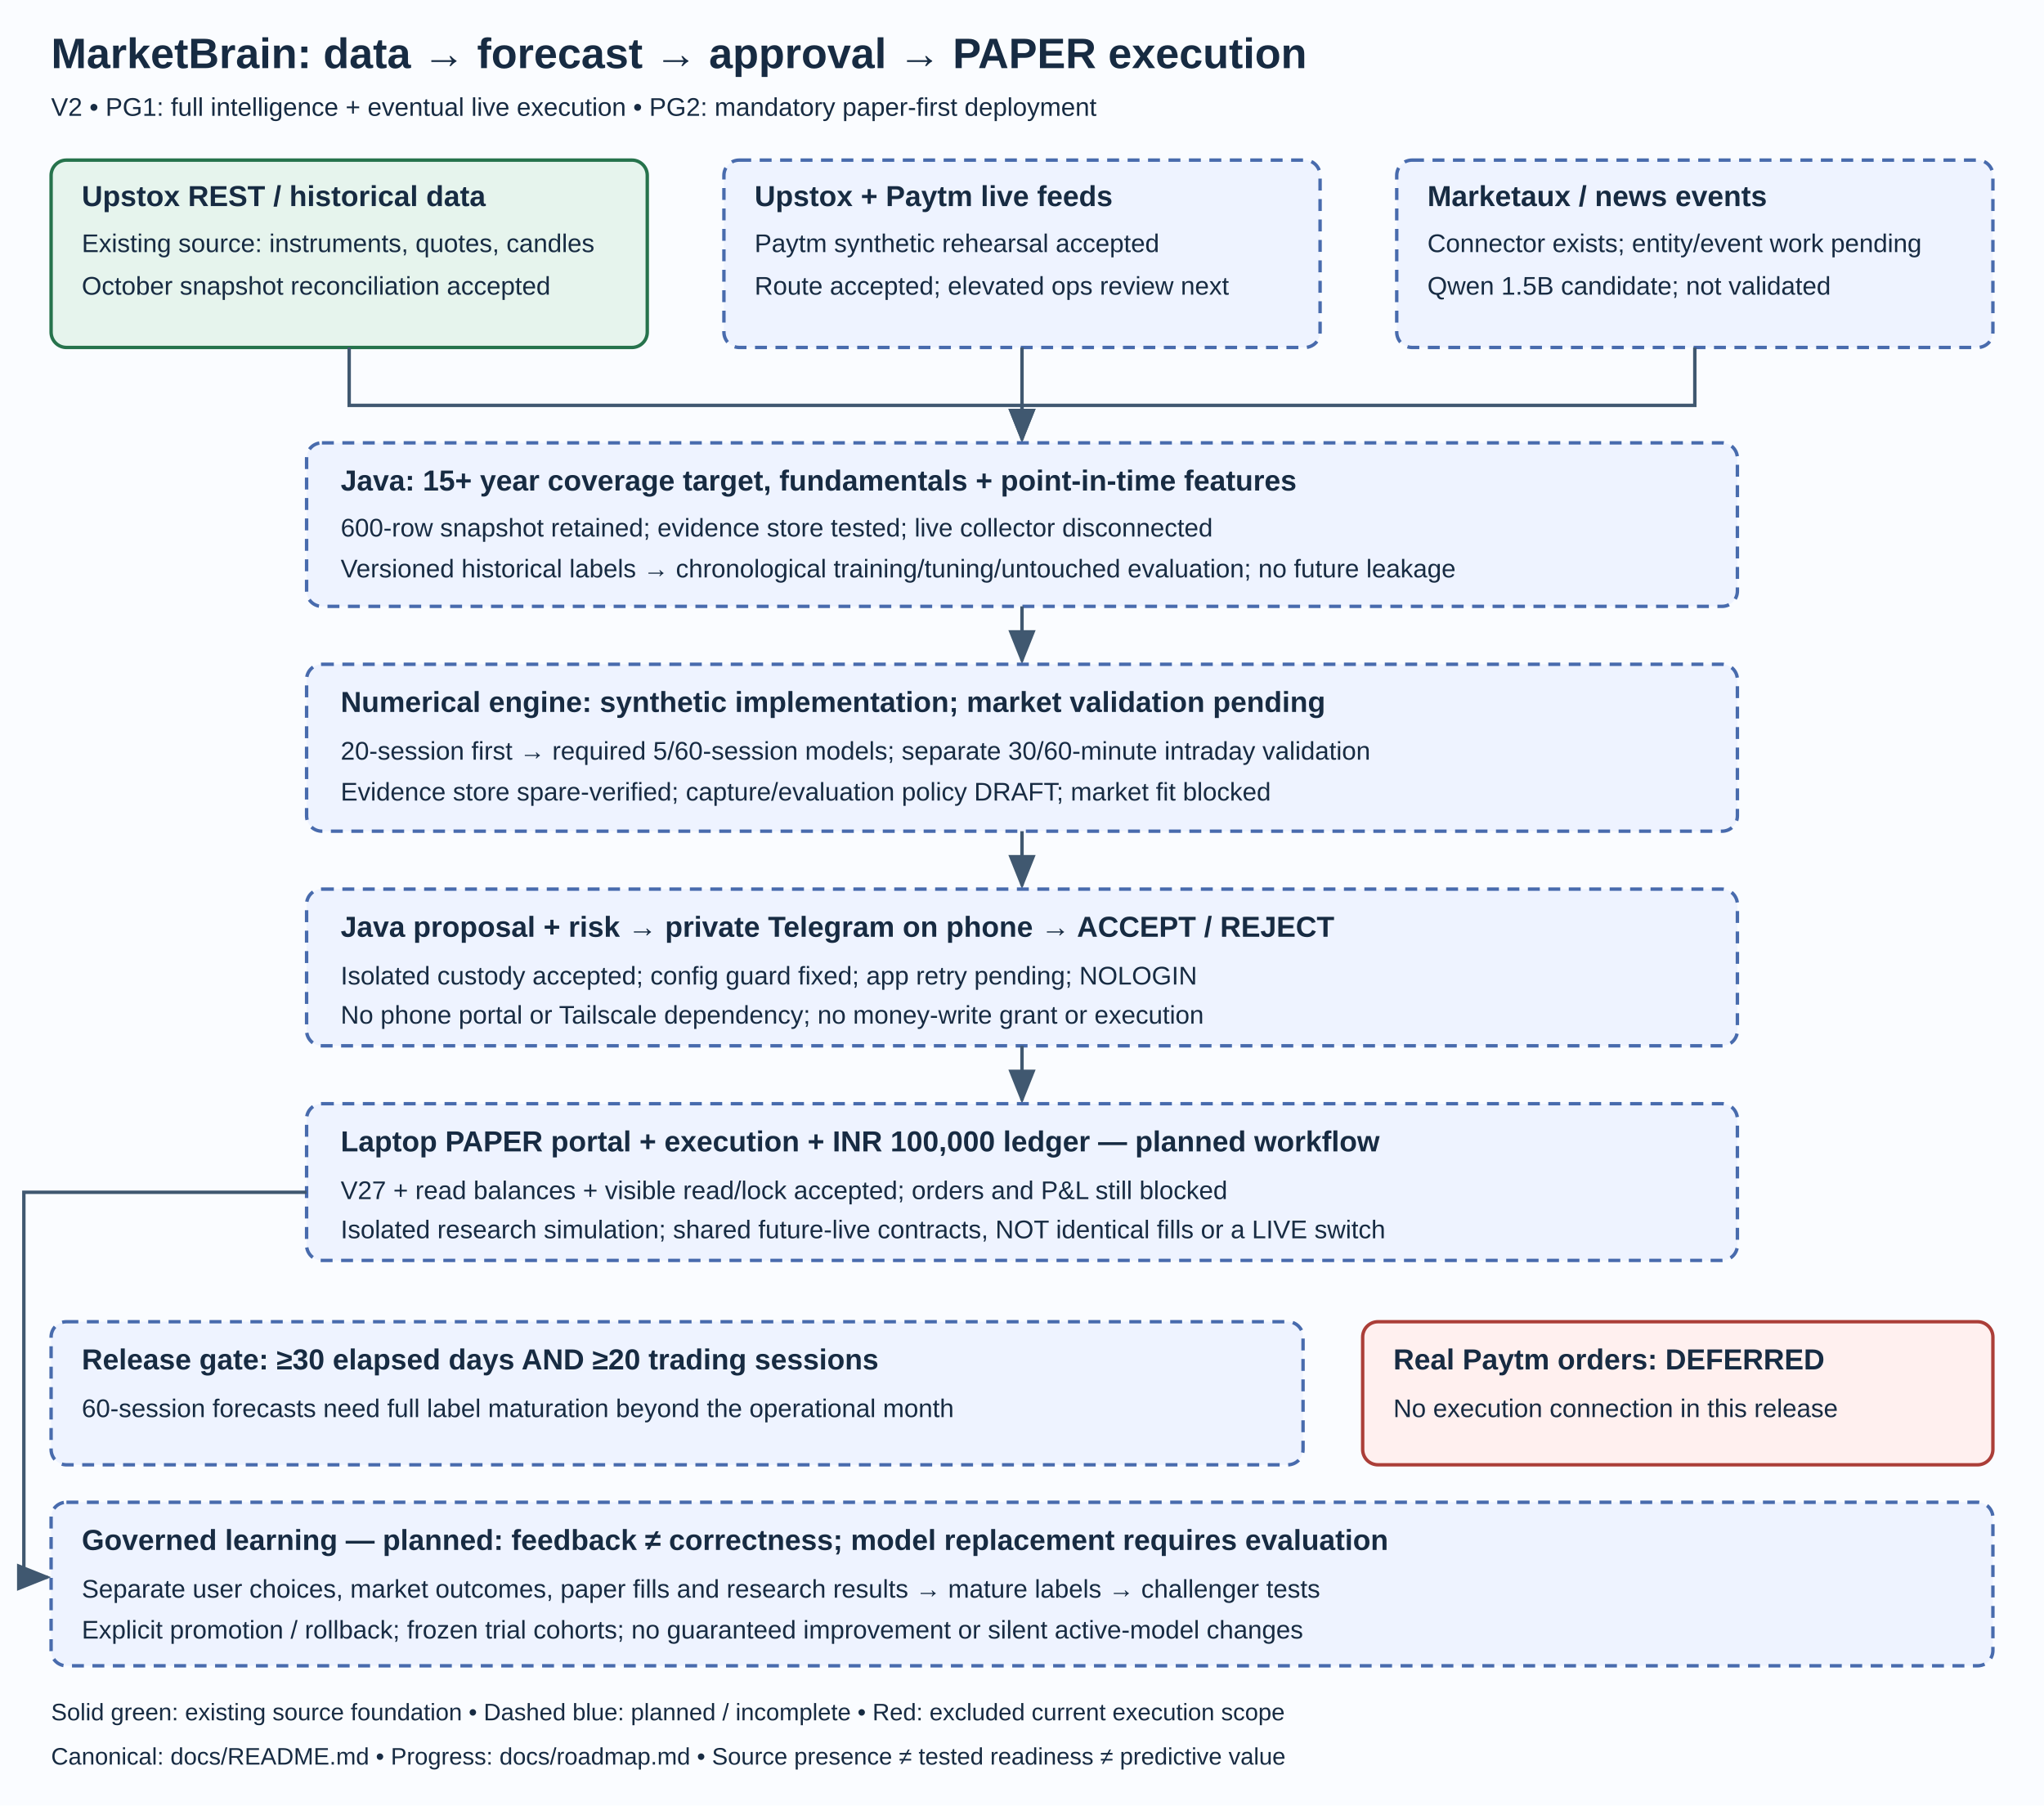
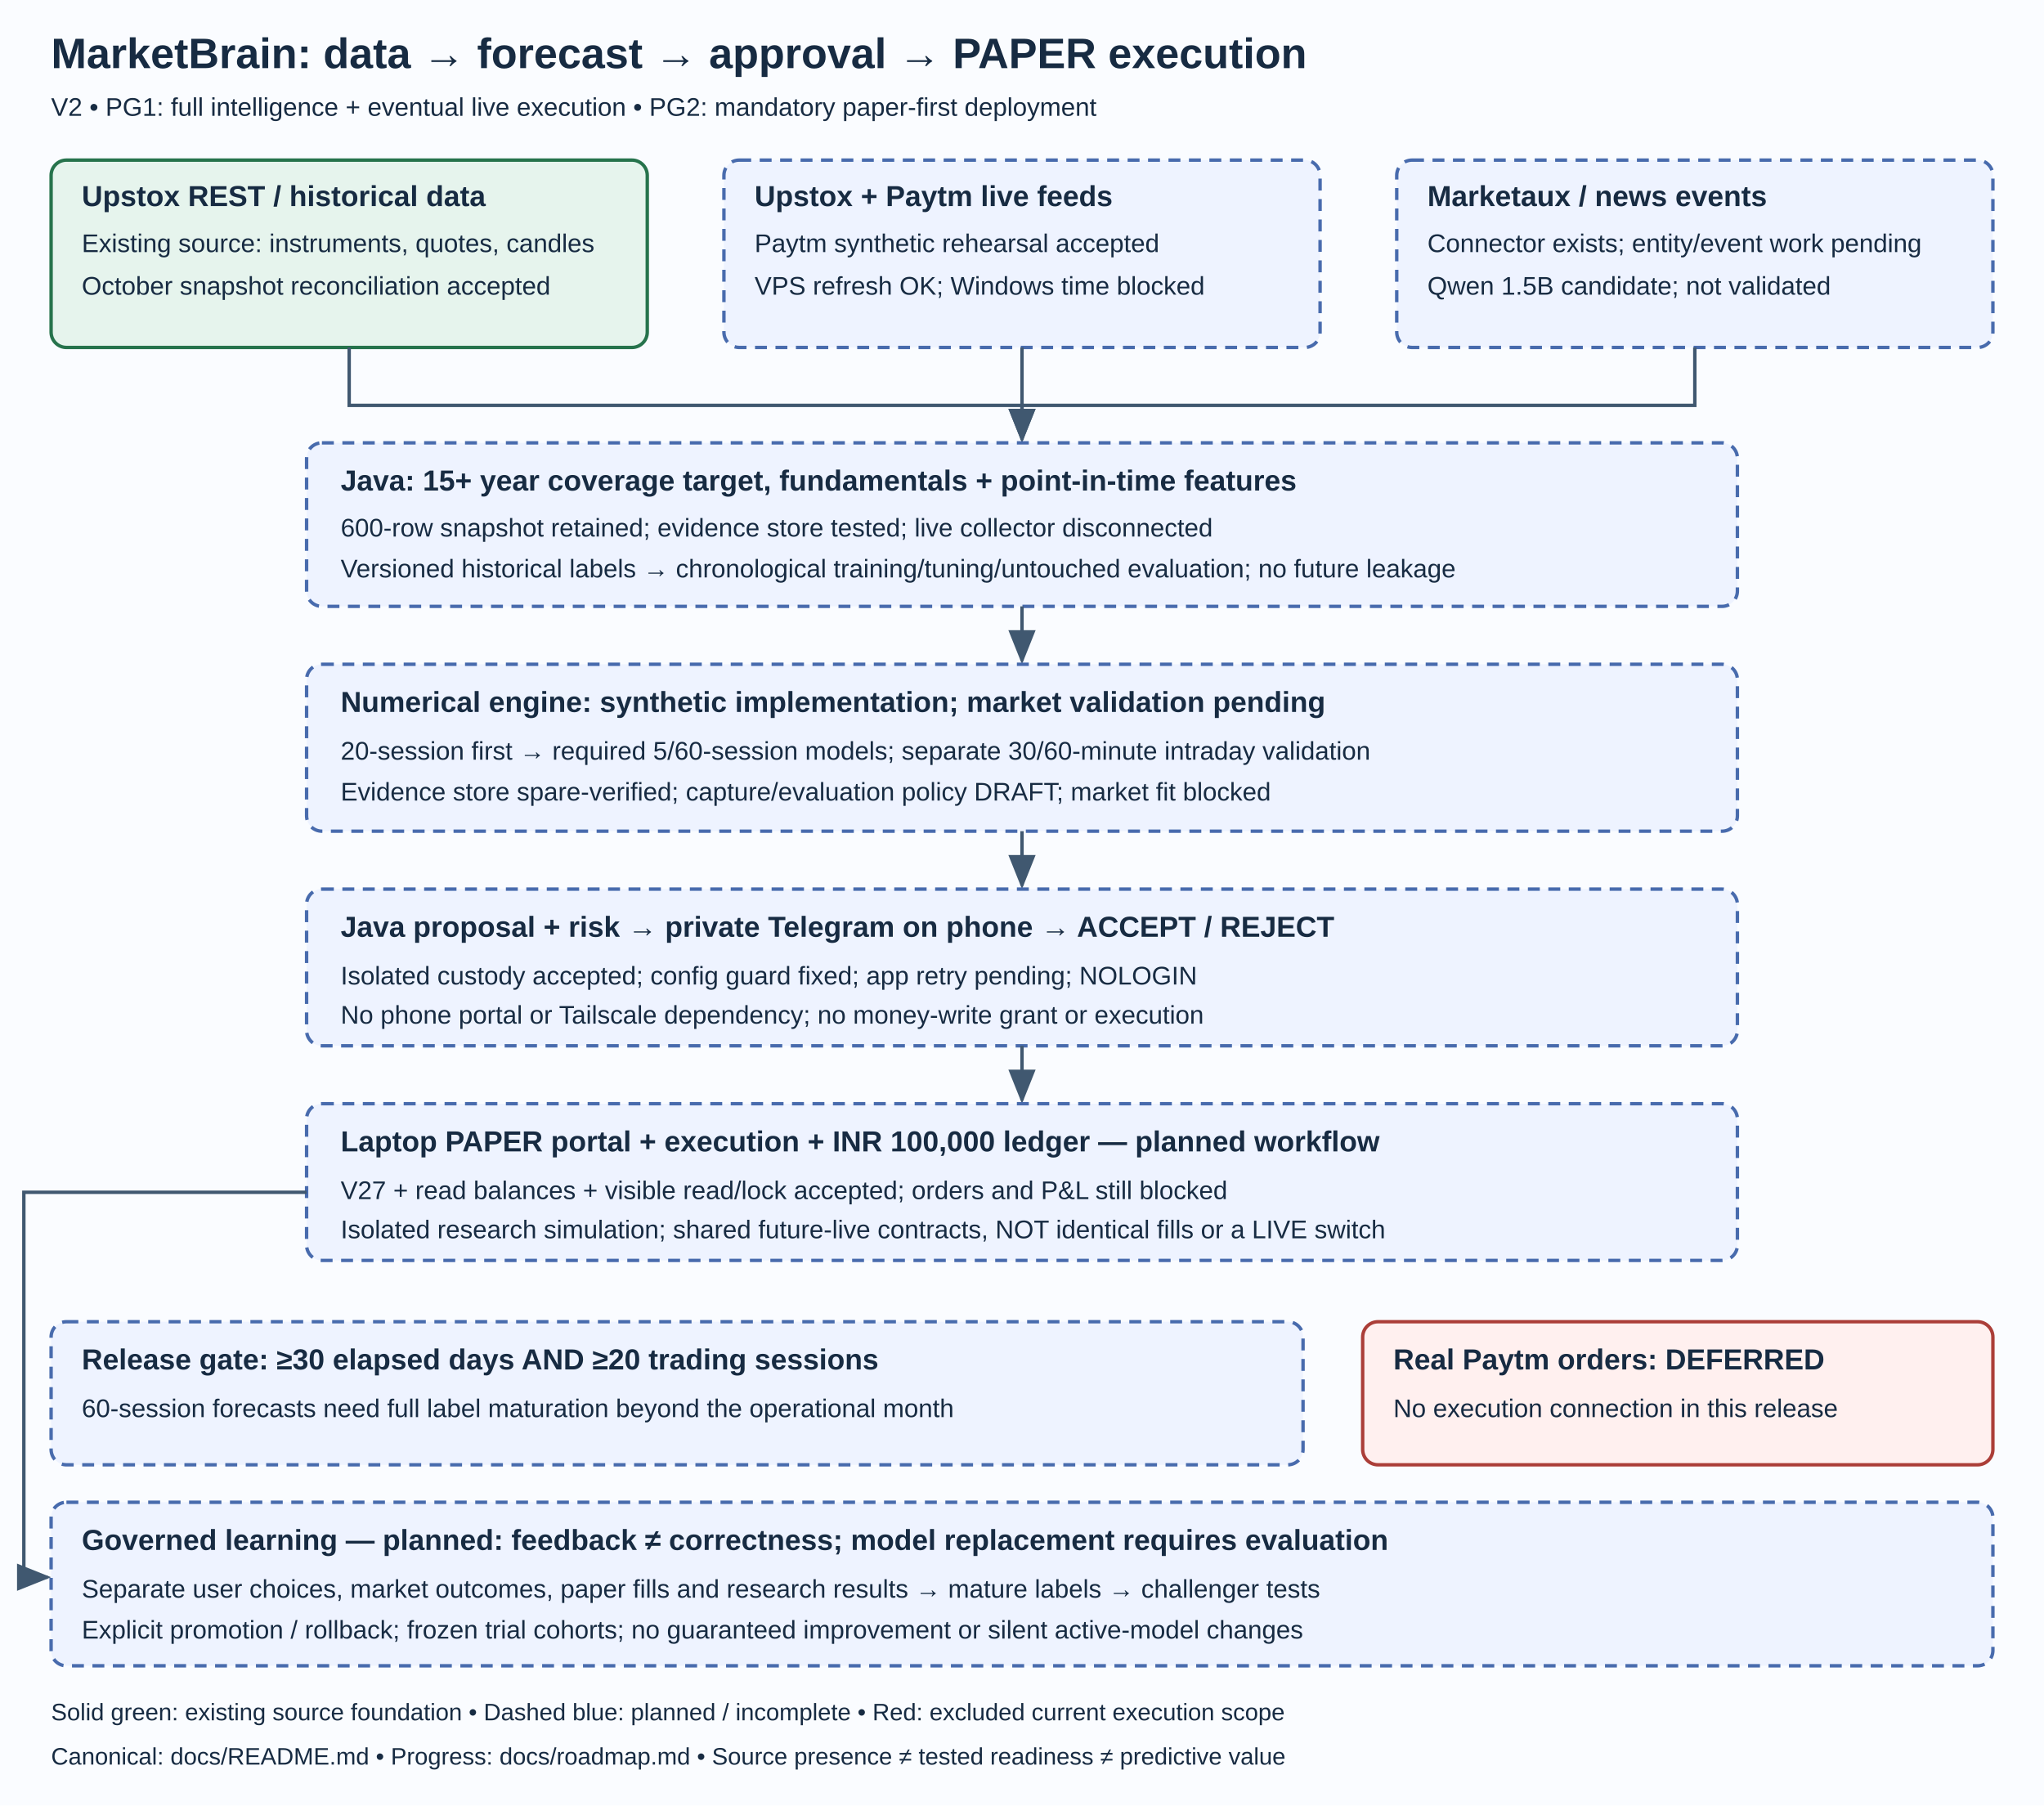
<svg xmlns="http://www.w3.org/2000/svg" width="1200" height="1060" viewBox="0 0 1200 1060" role="img" aria-labelledby="title desc">
  <defs>
    <marker id="arrow" markerWidth="10" markerHeight="8" refX="9" refY="4" orient="auto">
      <path d="M0,0 L10,4 L0,8 Z" fill="#405870" />
    </marker>
    <style>
      text { font-family: Arial, sans-serif; fill: #172b42; }
      .heading { font-size: 25px; font-weight: bold; }
      .label { font-size: 17px; font-weight: bold; }
      .body { font-size: 15px; }
      .small { font-size: 14px; }
      .existing { fill: #e6f4ed; stroke: #26734c; stroke-width: 2; }
      .planned { fill: #eef3ff; stroke: #486bad; stroke-width: 2; stroke-dasharray: 7 5; }
      .blocked { fill: #fff0ef; stroke: #ab3e38; stroke-width: 2; }
      .line { fill: none; stroke: #405870; stroke-width: 2; marker-end: url(#arrow); }
    </style>
  </defs>
  <rect width="1200" height="1060" fill="#fafcff" />
  <text x="30" y="40" class="heading">MarketBrain: data → forecast → approval → PAPER execution</text>
  <text x="30" y="68" class="body">V2 • PG1: full intelligence + eventual live execution • PG2: mandatory paper-first deployment</text>
  <rect x="30" y="94" width="350" height="110" rx="9" class="existing" />
  <text x="48" y="121" class="label">Upstox REST / historical data</text>
  <text x="48" y="148" class="body">Existing source: instruments, quotes, candles</text>
  <text x="48" y="173" class="body">October snapshot reconciliation accepted</text>
  <rect x="425" y="94" width="350" height="110" rx="9" class="planned" />
  <text x="443" y="121" class="label">Upstox + Paytm live feeds</text>
  <text x="443" y="148" class="body">Paytm synthetic rehearsal accepted</text>
-   <text x="443" y="173" class="body">Route accepted; elevated ops review next</text>
+   <text x="443" y="173" class="body">VPS refresh OK; Windows time blocked</text>
  <rect x="820" y="94" width="350" height="110" rx="9" class="planned" />
  <text x="838" y="121" class="label">Marketaux / news events</text>
  <text x="838" y="148" class="body">Connector exists; entity/event work pending</text>
  <text x="838" y="173" class="body">Qwen 1.5B candidate; not validated</text>
  <path d="M205 204 V238 H600 V258" class="line" />
  <path d="M600 204 V258" class="line" />
  <path d="M995 204 V238 H600" fill="none" stroke="#405870" stroke-width="2" />
  <rect x="180" y="260" width="840" height="96" rx="9" class="planned" />
  <text x="200" y="288" class="label">Java: 15+ year coverage target, fundamentals + point-in-time features</text>
  <text x="200" y="315" class="body">600-row snapshot retained; evidence store tested; live collector disconnected</text>
  <text x="200" y="339" class="body">Versioned historical labels → chronological training/tuning/untouched evaluation; no future leakage</text>
  <path d="M600 356 V388" class="line" />
  <rect x="180" y="390" width="840" height="98" rx="9" class="planned" />
  <text x="200" y="418" class="label">Numerical engine: synthetic implementation; market validation pending</text>
  <text x="200" y="446" class="body">20-session first → required 5/60-session models; separate 30/60-minute intraday validation</text>
  <text x="200" y="470" class="body">Evidence store spare-verified; capture/evaluation policy DRAFT; market fit blocked</text>
  <path d="M600 488 V520" class="line" />
  <rect x="180" y="522" width="840" height="92" rx="9" class="planned" />
  <text x="200" y="550" class="label">Java proposal + risk → private Telegram on phone → ACCEPT / REJECT</text>
  <text x="200" y="578" class="body">Isolated custody accepted; config guard fixed; app retry pending; NOLOGIN</text>
  <text x="200" y="601" class="body">No phone portal or Tailscale dependency; no money-write grant or execution</text>
  <path d="M600 614 V646" class="line" />
  <rect x="180" y="648" width="840" height="92" rx="9" class="planned" />
  <text x="200" y="676" class="label">Laptop PAPER portal + execution + INR 100,000 ledger — planned workflow</text>
  <text x="200" y="704" class="body">V27 + read balances + visible read/lock accepted; orders and P&amp;L still blocked</text>
  <text x="200" y="727" class="body">Isolated research simulation; shared future-live contracts, NOT identical fills or a LIVE switch</text>
  <rect x="30" y="776" width="735" height="84" rx="9" class="planned" />
  <text x="48" y="804" class="label">Release gate: ≥30 elapsed days AND ≥20 trading sessions</text>
  <text x="48" y="832" class="body">60-session forecasts need full label maturation beyond the operational month</text>
  <rect x="800" y="776" width="370" height="84" rx="9" class="blocked" />
  <text x="818" y="804" class="label">Real Paytm orders: DEFERRED</text>
  <text x="818" y="832" class="body">No execution connection in this release</text>
  <path d="M180 700 H14 V926 H28" class="line" />
  <rect x="30" y="882" width="1140" height="96" rx="9" class="planned" />
  <text x="48" y="910" class="label">Governed learning — planned: feedback ≠ correctness; model replacement requires evaluation</text>
  <text x="48" y="938" class="body">Separate user choices, market outcomes, paper fills and research results → mature labels → challenger tests</text>
  <text x="48" y="962" class="body">Explicit promotion / rollback; frozen trial cohorts; no guaranteed improvement or silent active-model changes</text>
  <text x="30" y="1010" class="small">Solid green: existing source foundation • Dashed blue: planned / incomplete • Red: excluded current execution scope</text>
  <text x="30" y="1036" class="small">Canonical: docs/README.md • Progress: docs/roadmap.md • Source presence ≠ tested readiness ≠ predictive value</text>
</svg>
